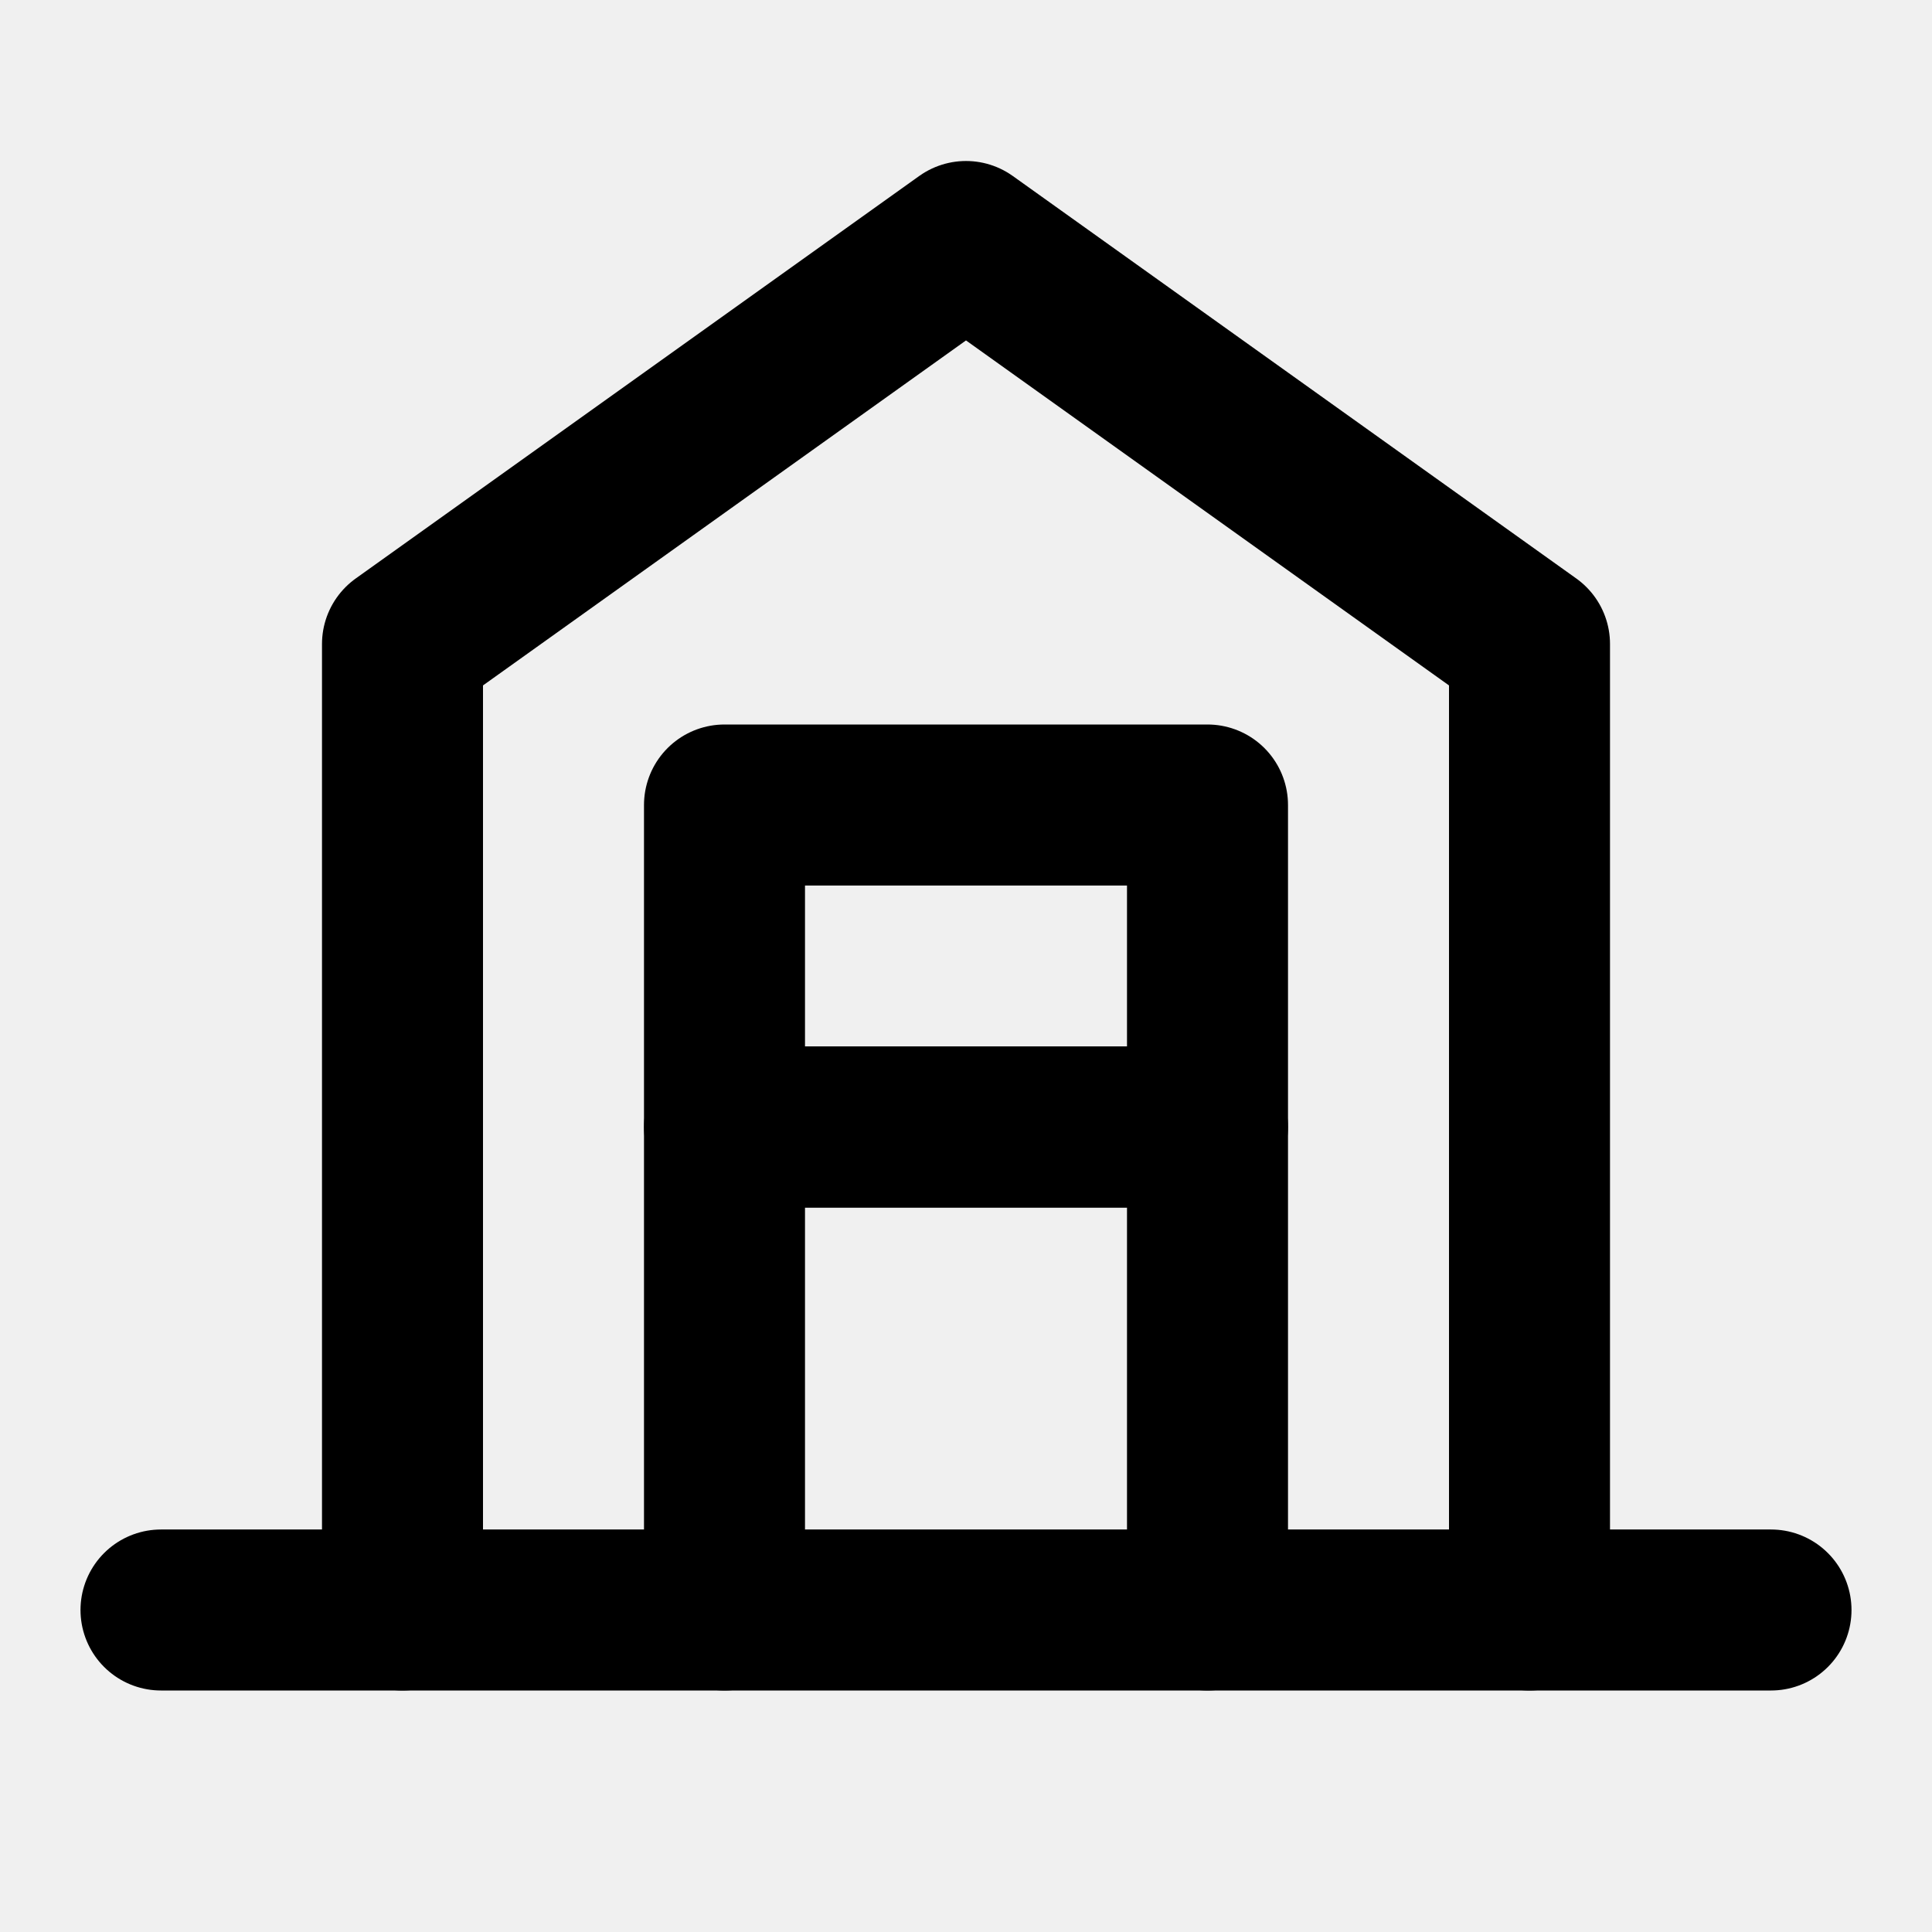
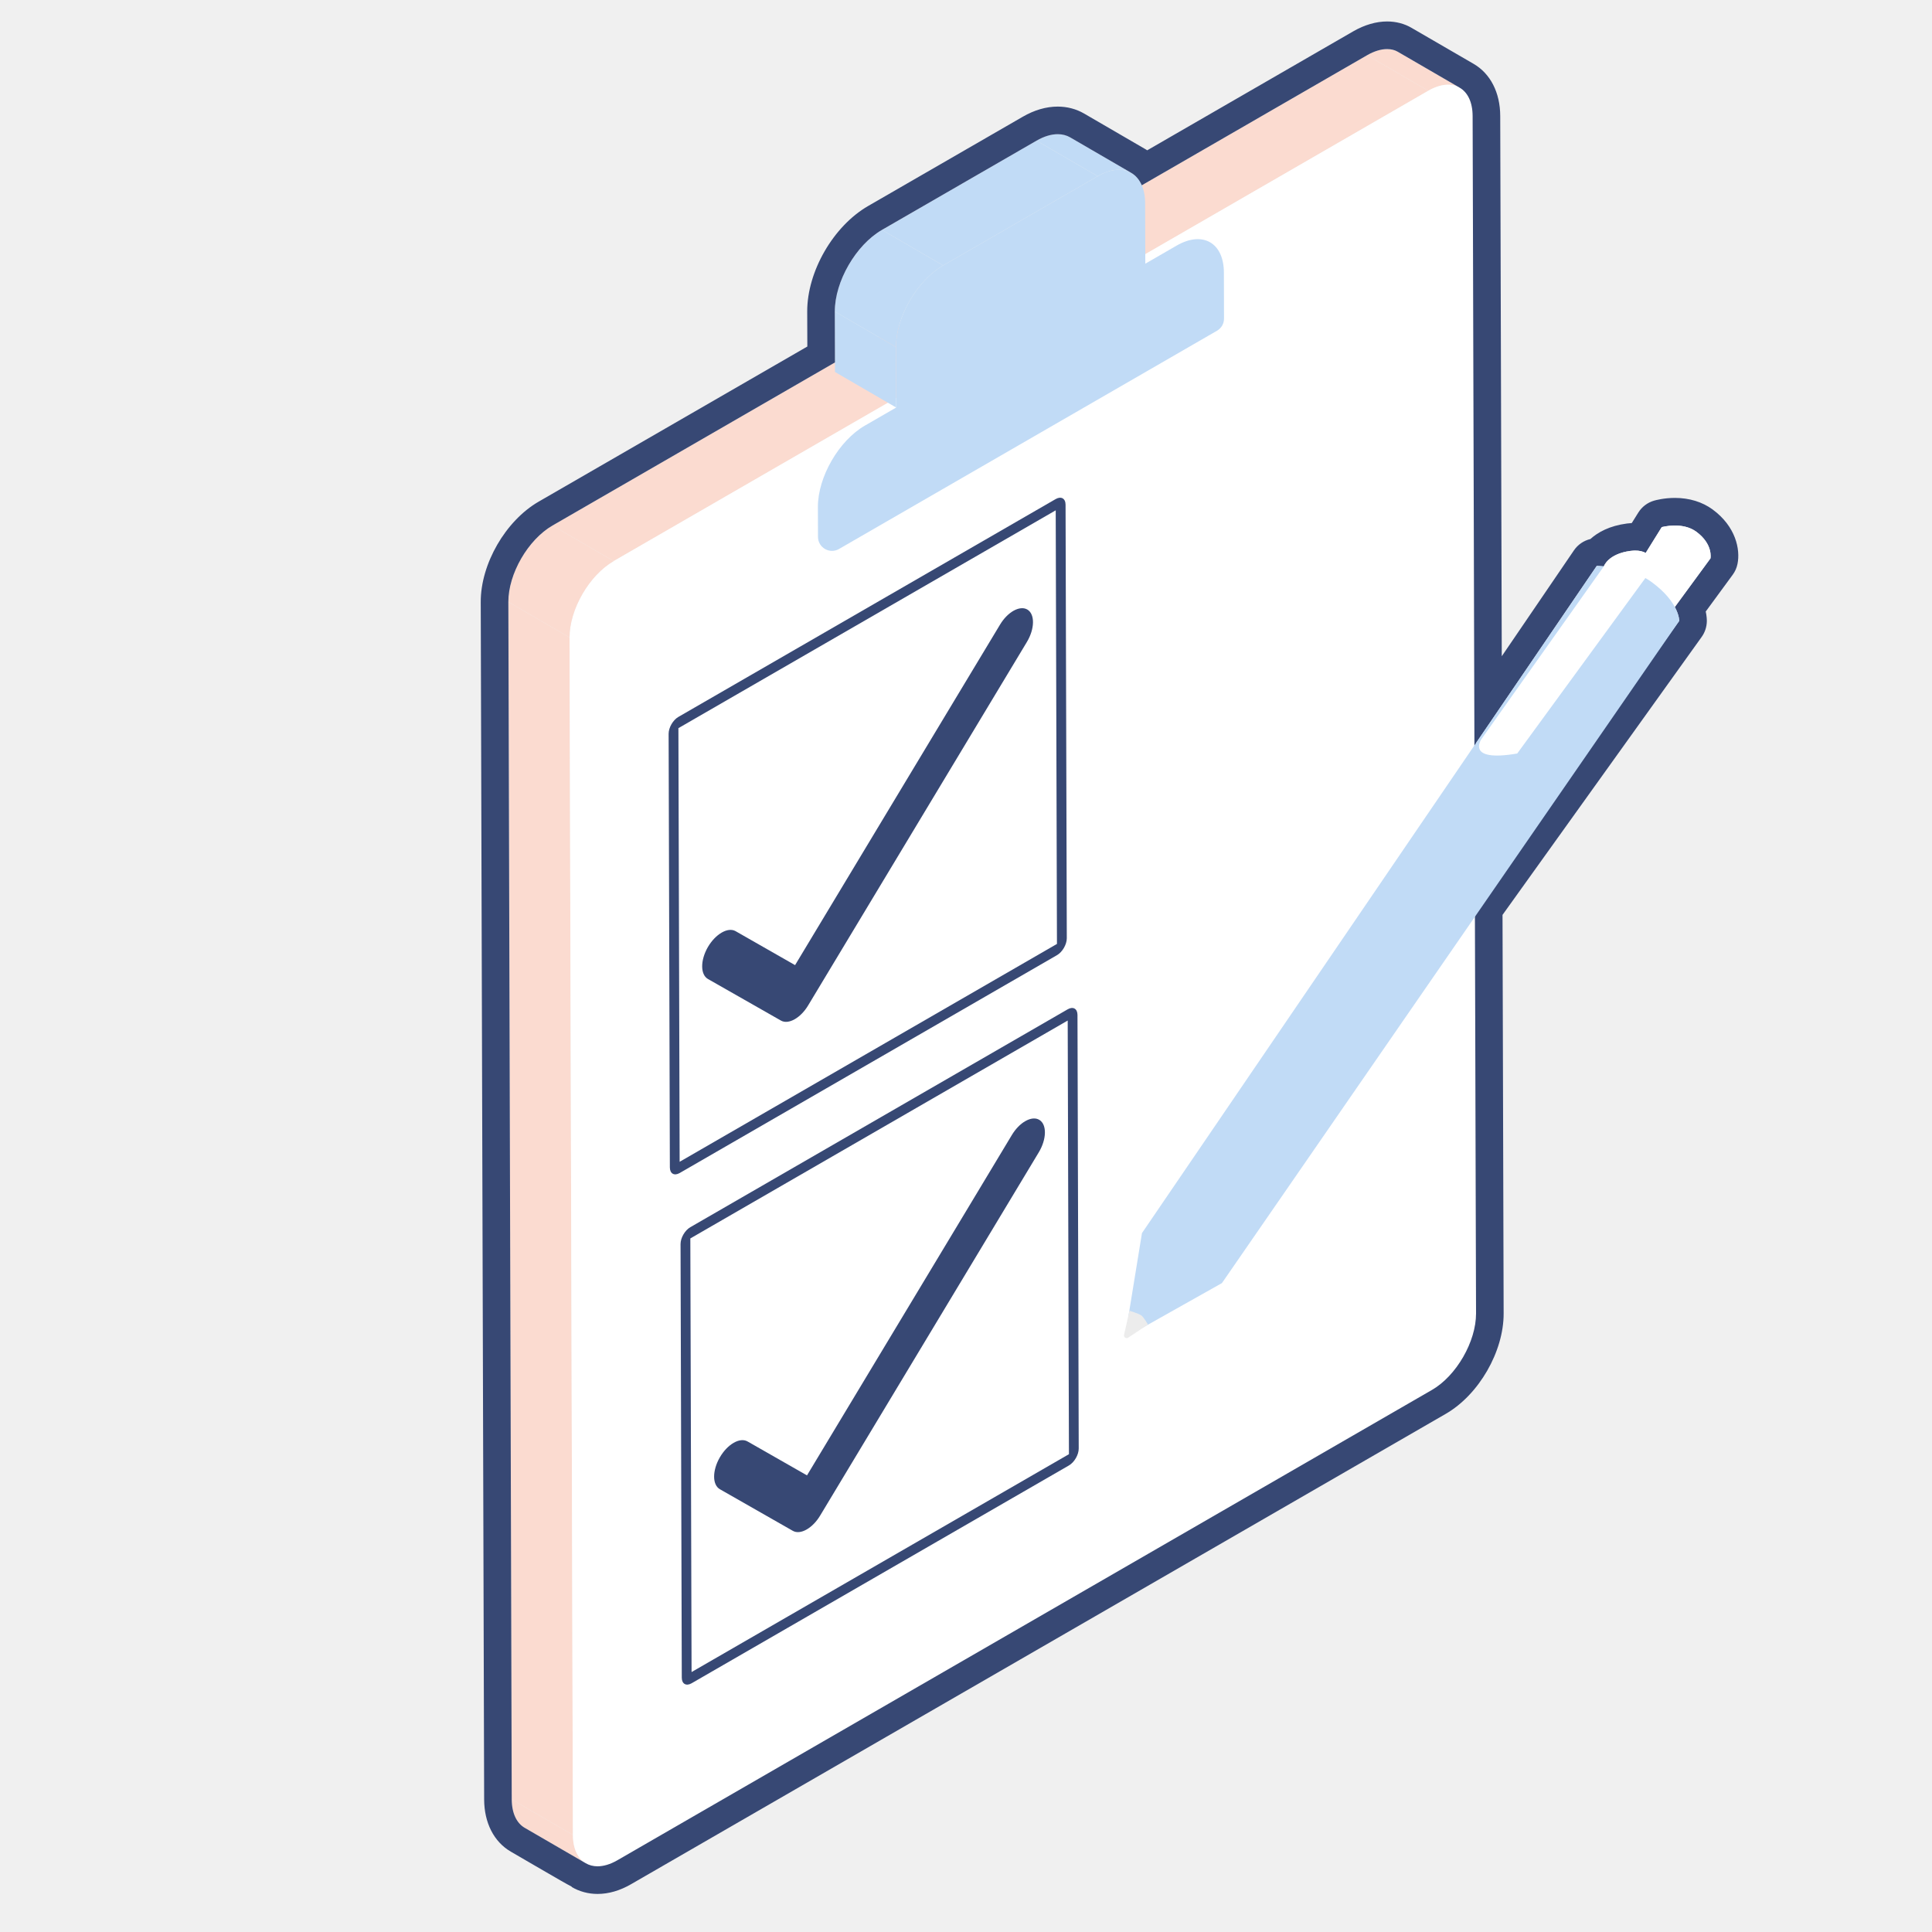
- <svg xmlns="http://www.w3.org/2000/svg" viewBox="0 0 24 24" fill="none" stroke="currentColor" stroke-width="2" stroke-linecap="round" stroke-linejoin="round">
-   <path d="M2 20h20" />
-   <path d="M5 20V8l7-5 7 5v12" />
-   <path d="M9 20v-6h6v6" />
-   <rect x="9" y="10" width="6" height="4" />
+ <svg xmlns="http://www.w3.org/2000/svg" width="64" height="64" viewBox="0 0 64 64" fill="none">
+   <path d="M19.407 61.726L17.381 60.548C17.117 60.395 16.954 60.069 16.952 59.607L18.979 60.785C18.98 61.247 19.144 61.572 19.407 61.726Z" fill="#FBDBD0" />
+   <path d="M46.329 1.727L48.356 2.905C48.089 2.75 47.72 2.772 47.313 3.007L45.287 1.829C45.693 1.594 46.062 1.572 46.329 1.727Z" fill="#FBDBD0" />
+   <path d="M18.979 60.785L16.952 59.607L16.84 19.939L18.867 21.117L18.979 60.785Z" fill="#FBDBD0" />
+   <path d="M20.329 18.587L18.302 17.409L45.287 1.829L47.313 3.007L20.329 18.587Z" fill="#FBDBD0" />
+   <path d="M47.313 3.007C48.121 2.541 48.781 2.914 48.783 3.845L48.896 43.513C48.898 44.443 48.243 45.578 47.435 46.044L20.451 61.624C19.641 62.091 18.982 61.715 18.979 60.785L18.867 21.117C18.864 20.187 19.519 19.054 20.329 18.587L47.313 3.007Z" fill="white" />
+   <path d="M18.867 21.117L16.84 19.939C16.837 19.009 17.492 17.876 18.302 17.409L20.329 18.587C19.519 19.054 18.864 20.187 18.867 21.117Z" fill="#FBDBD0" />
+   <path d="M36.363 5.837L34.336 4.66C34.772 4.408 35.166 4.385 35.451 4.551L37.477 5.728C37.193 5.563 36.798 5.586 36.363 5.837Z" fill="#C1DBF6" />
+   <path d="M29.687 13.5L27.66 12.322L27.654 10.32L29.681 11.498L29.687 13.5Z" fill="#C1DBF6" />
+   <path d="M31.242 8.794L29.216 7.616L34.336 4.66L36.363 5.837L31.242 8.794Z" fill="#C1DBF6" />
+   <path d="M29.681 11.498L27.654 10.32C27.652 9.326 28.351 8.115 29.216 7.616L31.242 8.794C30.378 9.293 29.678 10.504 29.681 11.498Z" fill="#C1DBF6" />
+   <path d="M36.363 5.837C37.228 5.338 37.931 5.739 37.934 6.733L37.94 8.735L38.977 8.136C39.839 7.639 40.54 8.039 40.543 9.028L40.547 10.553C40.548 10.719 40.459 10.873 40.315 10.956L27.793 18.186C27.484 18.364 27.098 18.142 27.097 17.785L27.094 16.793C27.091 15.804 27.788 14.596 28.65 14.099L29.687 13.5L29.681 11.498C29.678 10.504 30.378 9.293 31.242 8.794L36.363 5.837Z" fill="#C1DBF6" />
+   <path d="M45.951 1.626C46.085 1.626 46.204 1.656 46.301 1.713C46.301 1.713 48.353 2.904 48.353 2.904C48.617 3.056 48.782 3.381 48.783 3.845L48.843 25L48.896 24.613L52.895 18.746C52.895 18.746 52.986 18.748 53.128 18.761L53.13 18.759C53.13 18.759 53.267 18.346 54.013 18.249C54.068 18.242 54.12 18.238 54.168 18.238C54.316 18.238 54.429 18.27 54.516 18.317L55.047 17.462C55.047 17.462 55.236 17.409 55.483 17.409C55.704 17.409 55.971 17.452 56.192 17.614C56.757 18.029 56.661 18.497 56.661 18.497L55.48 20.108C55.63 20.384 55.627 20.567 55.627 20.567L48.858 30.014L48.896 43.513C48.898 44.443 48.243 45.578 47.435 46.044L20.451 61.624C20.215 61.76 19.992 61.824 19.794 61.824C19.649 61.824 19.517 61.789 19.403 61.722C19.403 61.722 17.38 60.548 17.38 60.548C17.117 60.395 16.954 60.069 16.952 59.607L16.84 19.939C16.837 19.009 17.492 17.876 18.302 17.409L27.659 12.006L27.654 10.32C27.652 9.326 28.351 8.115 29.215 7.616L34.336 4.66C34.589 4.514 34.827 4.445 35.039 4.445C35.192 4.445 35.331 4.481 35.451 4.551L37.477 5.728C37.477 5.728 37.476 5.728 37.475 5.727C37.625 5.814 37.743 5.953 37.823 6.138L45.287 1.829C45.528 1.69 45.756 1.625 45.951 1.626ZM45.951 0.711C45.587 0.711 45.199 0.824 44.83 1.037L38.003 4.979C37.99 4.971 37.978 4.963 37.965 4.955C37.956 4.949 37.947 4.943 37.937 4.938L35.91 3.76C35.652 3.61 35.35 3.531 35.039 3.531C34.657 3.531 34.267 3.644 33.879 3.868L28.758 6.824C27.604 7.491 26.736 8.995 26.74 10.322L26.744 11.479L17.845 16.617C16.747 17.251 15.922 18.68 15.925 19.942L16.038 59.61C16.04 60.383 16.362 61.013 16.921 61.338L17.933 61.926C18.453 62.228 18.752 62.401 18.943 62.501L18.938 62.509C19.192 62.659 19.488 62.739 19.794 62.739C20.162 62.739 20.537 62.63 20.908 62.415L47.892 46.836C48.989 46.203 49.814 44.773 49.81 43.51L49.773 30.307L56.37 21.099C56.478 20.948 56.538 20.767 56.541 20.581C56.542 20.519 56.537 20.407 56.505 20.257L57.399 19.038C57.477 18.932 57.531 18.81 57.557 18.68C57.655 18.2 57.499 17.44 56.734 16.878C56.393 16.627 55.96 16.494 55.483 16.494C55.126 16.494 54.848 16.569 54.796 16.584C54.578 16.646 54.391 16.787 54.271 16.98L54.054 17.327C54.002 17.33 53.949 17.335 53.895 17.342C53.314 17.418 52.932 17.632 52.684 17.856C52.465 17.908 52.269 18.04 52.139 18.231L49.748 21.739L49.697 3.842C49.695 3.067 49.372 2.436 48.81 2.112C48.764 2.085 46.76 0.923 46.76 0.923C46.528 0.786 46.246 0.711 45.951 0.711Z" fill="#374874" />
+   <path d="M55.047 17.463C55.047 17.463 55.723 17.269 56.193 17.614C56.757 18.03 56.662 18.497 56.662 18.497L55.296 20.36L53.888 19.325L55.047 17.463Z" fill="white" />
+   <path d="M37.829 40.848L52.895 18.746C52.895 18.746 53.376 18.752 53.908 18.906C54.184 18.986 54.473 19.105 54.716 19.284C55.639 19.961 55.627 20.567 55.627 20.567L40.478 42.504L37.829 43.994L37.373 43.649L37.829 40.848Z" fill="#C1DBF6" />
+   <path d="M50.26 24.961L54.799 18.746C54.799 18.746 54.758 18.152 54.013 18.249C53.268 18.346 53.13 18.759 53.13 18.759L49.073 24.485C49.073 24.485 48.535 25.257 50.26 24.961Z" fill="white" />
+   <path d="M37.415 43.421L37.236 44.219C37.218 44.297 37.305 44.357 37.372 44.313L38.029 43.876C38.029 43.876 37.887 43.636 37.815 43.58C37.73 43.514 37.415 43.421 37.415 43.421Z" fill="#ECECEC" />
+   <path d="M33.568 20.236C33.741 20.137 33.914 20.116 34.042 20.198C34.288 20.357 34.276 20.836 34.016 21.268L26.773 33.302C26.649 33.51 26.489 33.669 26.33 33.761C26.163 33.857 25.997 33.88 25.87 33.808L23.451 32.43C23.198 32.284 23.197 31.813 23.448 31.375C23.575 31.157 23.741 30.989 23.907 30.893C24.073 30.797 24.239 30.774 24.366 30.845L24.539 30.944L26.338 31.971L31.732 23.009L33.126 20.694C33.25 20.487 33.409 20.328 33.568 20.236Z" fill="#374874" />
+   <path d="M34.971 16.532C35.151 16.429 35.297 16.511 35.298 16.717L35.339 31.081C35.339 31.286 35.194 31.538 35.014 31.641L22.515 38.858C22.335 38.961 22.191 38.877 22.19 38.673L22.149 24.308C22.149 24.102 22.293 23.852 22.472 23.749L34.971 16.532ZM35.013 31.269L34.972 16.905L22.473 24.121L22.514 38.486L35.013 31.269Z" fill="#374874" />
+   <path d="M35.368 33.435C35.547 33.331 35.692 33.414 35.693 33.62L35.734 47.985C35.734 48.189 35.59 48.44 35.411 48.544L22.91 55.761C22.732 55.864 22.585 55.781 22.585 55.576L22.544 41.212C22.544 41.005 22.689 40.755 22.867 40.653L35.368 33.435ZM35.41 48.172L35.369 33.807L22.868 41.025L22.909 55.389L35.41 48.172Z" fill="#374874" />
+   <path d="M33.963 37.14C34.136 37.04 34.309 37.019 34.437 37.102C34.683 37.26 34.671 37.739 34.411 38.172L27.168 50.206C27.044 50.413 26.884 50.572 26.725 50.664C26.558 50.761 26.392 50.783 26.265 50.712L23.848 49.333C23.593 49.188 23.592 48.716 23.845 48.278C23.971 48.06 24.136 47.892 24.302 47.796C24.468 47.7 24.634 47.677 24.761 47.749L24.934 47.847L26.733 48.874L32.127 39.913L33.52 37.597C33.645 37.39 33.804 37.231 33.963 37.14Z" fill="#374874" />
</svg>
